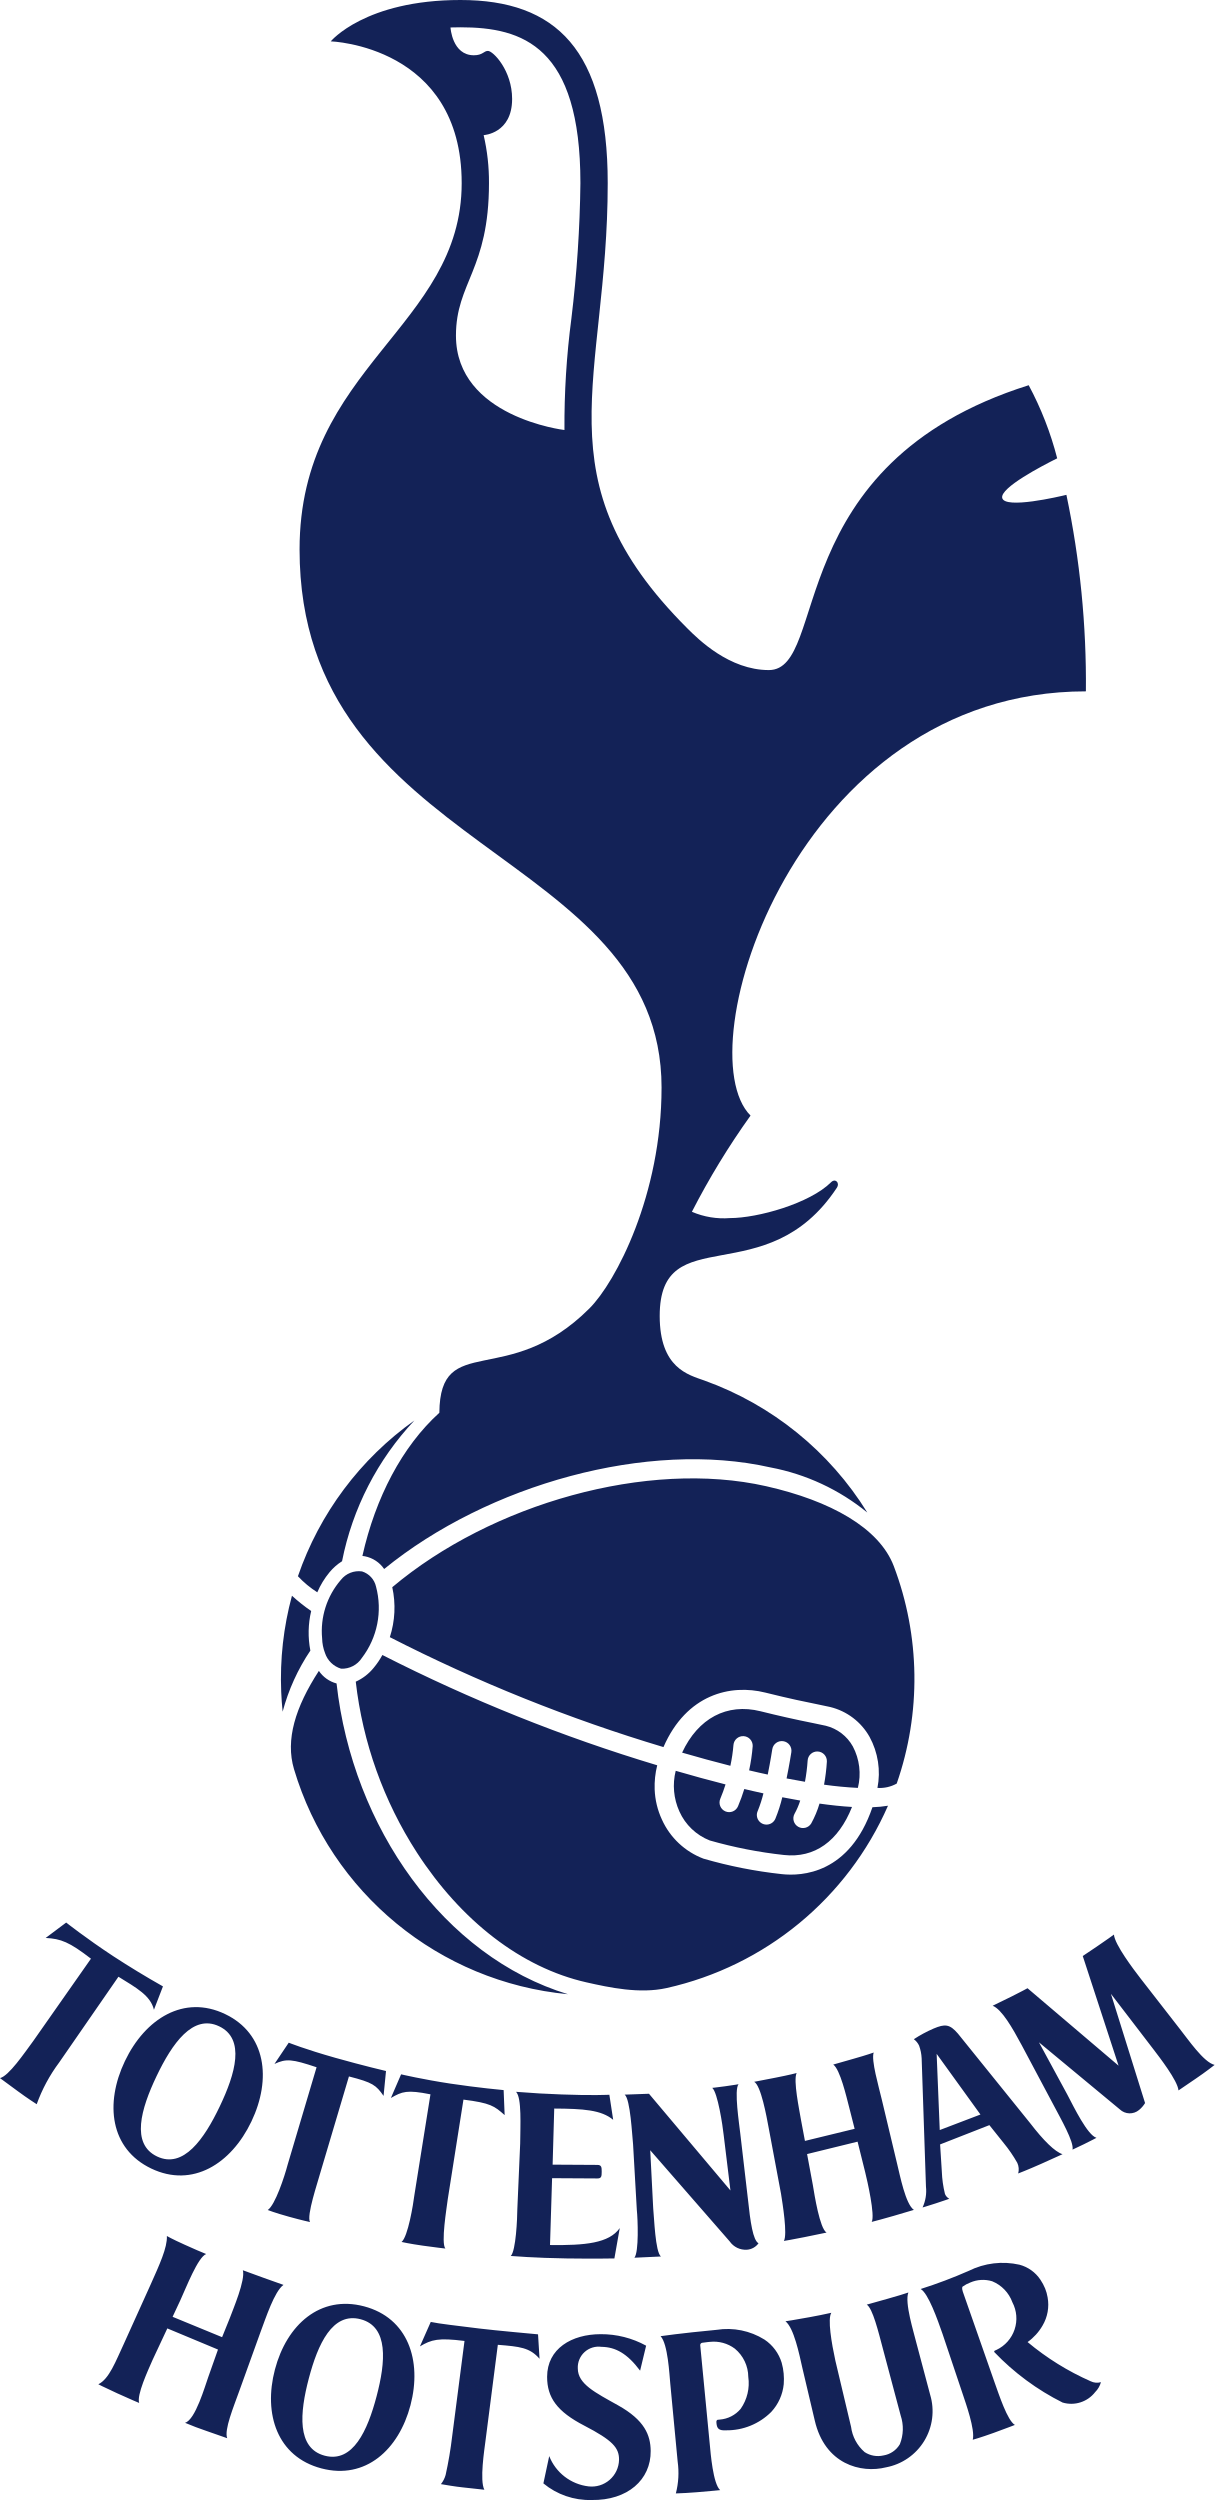
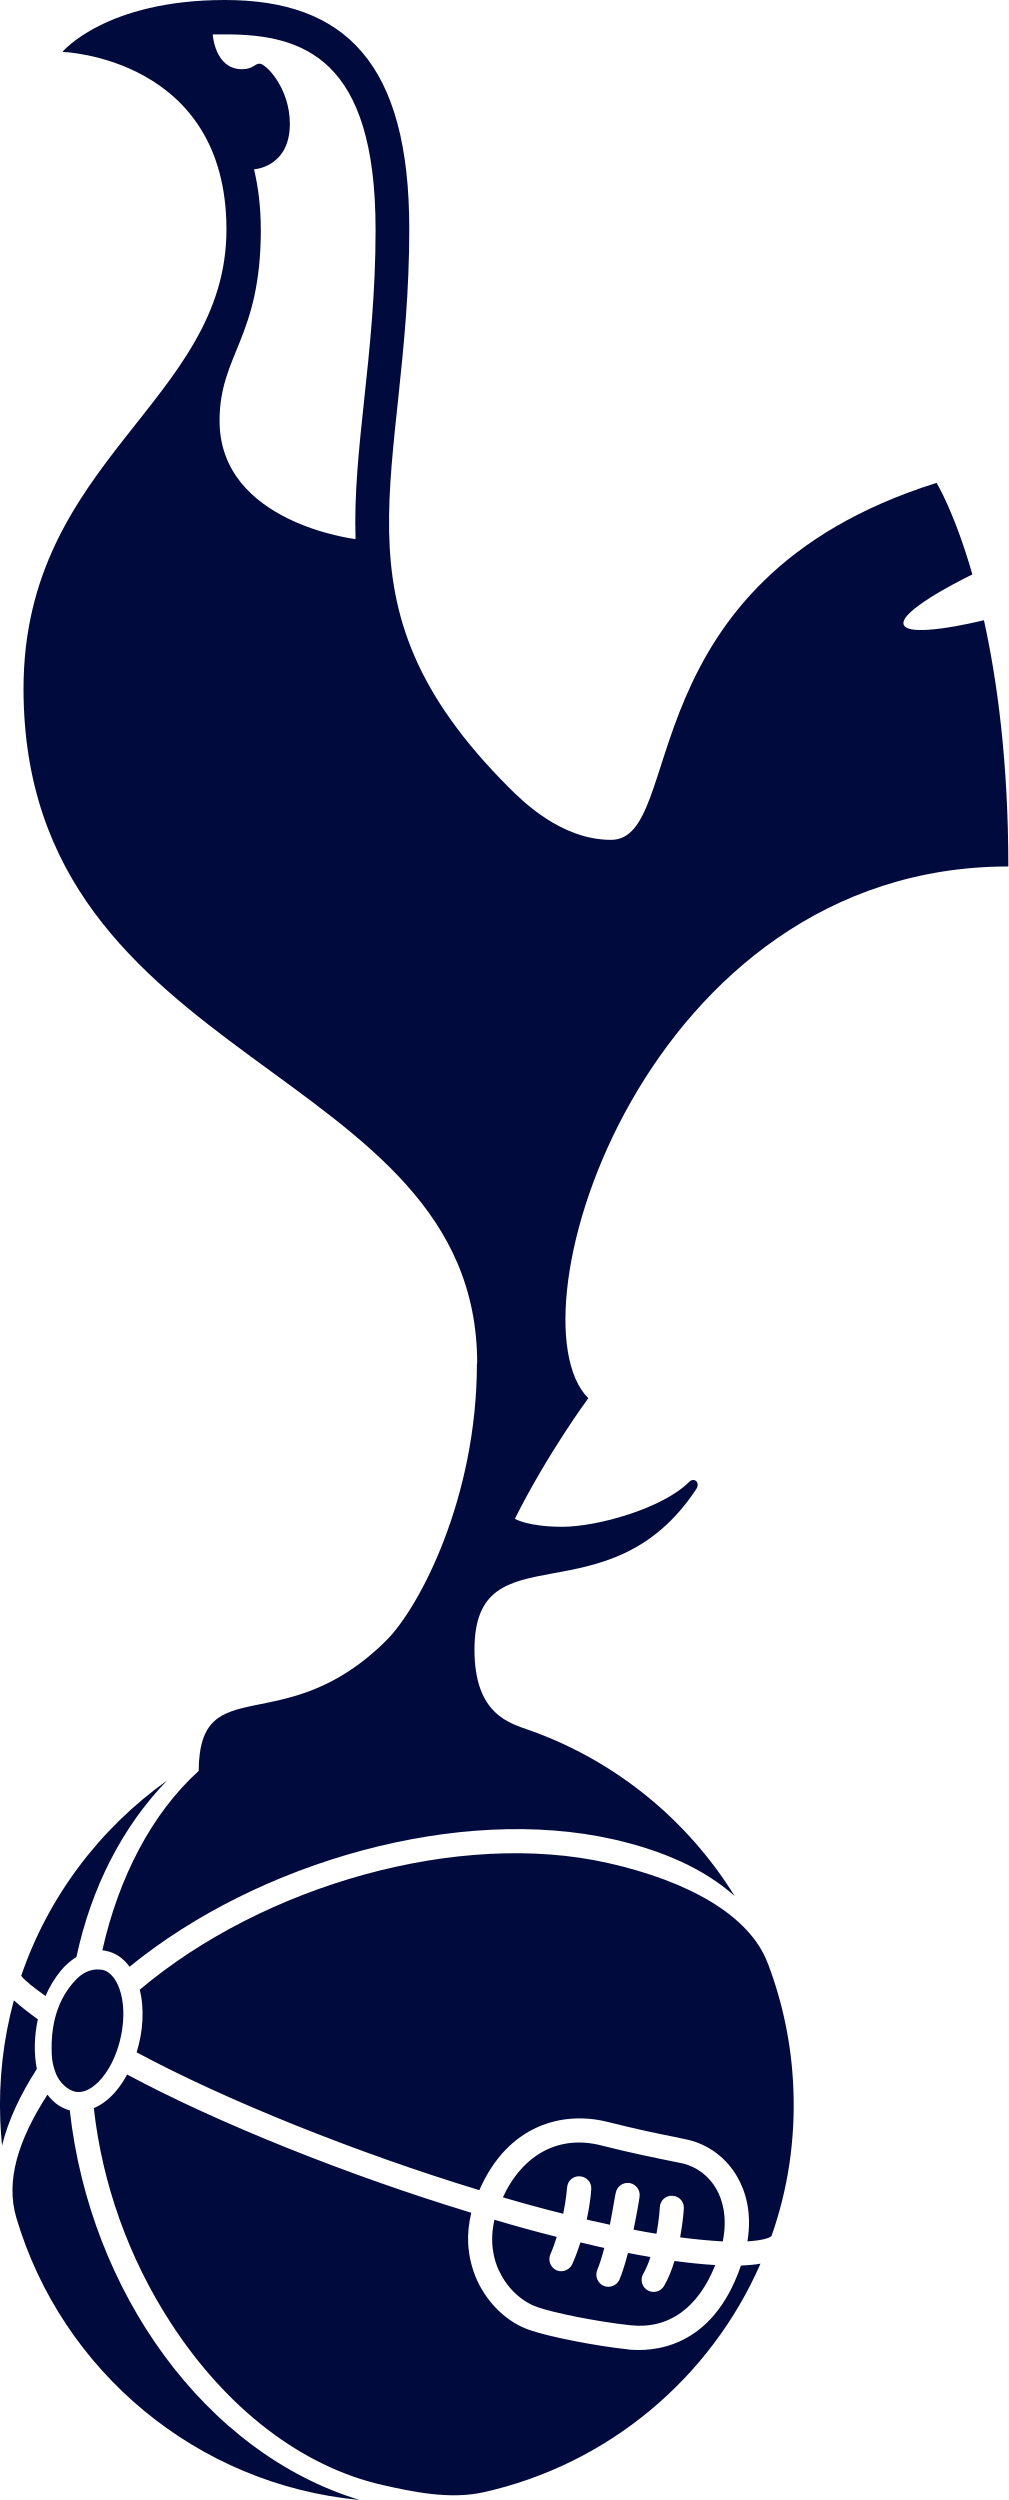
- <svg xmlns="http://www.w3.org/2000/svg" viewBox="0 0 114.63 235.94">
-   <path fill="#132257" d="M34.17 148.305a2.15 2.15 0 0 0-2.002.801 7.4 7.4 0 0 0-1.767 5.521v-.002a4.1 4.1 0 0 0 .273 1.384 2.29 2.29 0 0 0 1.52 1.476 2.22 2.22 0 0 0 1.958-1.016 7.78 7.78 0 0 0 1.335-6.733 1.95 1.95 0 0 0-1.317-1.431m46.792 20.43a5.5 5.5 0 0 0-.476-3.916 4.02 4.02 0 0 0-2.55-1.949l-1.153-.243a105 105 0 0 1-5.004-1.125c-3.175-.794-5.9.661-7.404 3.904 1.547.449 3.07.866 4.555 1.242a15 15 0 0 0 .291-1.971.91.91 0 0 1 1.816.106 17 17 0 0 1-.338 2.296q.442.104.877.204.447.101.88.193c.26-1.278.424-2.365.428-2.386a.91.91 0 0 1 1.8.273c-.015.087-.182 1.175-.45 2.479q.915.177 1.735.315a17 17 0 0 0 .252-1.994.909.909 0 0 1 1.816.087 18 18 0 0 1-.267 2.181 36 36 0 0 0 3.192.304m-16.843 2.223a5.23 5.23 0 0 0 2.866 2.738 42 42 0 0 0 6.998 1.37c2.884.319 5.14-1.287 6.427-4.533-.965-.055-2-.167-3.068-.317a9.4 9.4 0 0 1-.787 1.882.91.91 0 0 1-1.58-.9 7 7 0 0 0 .548-1.268 73 73 0 0 1-1.693-.312 14 14 0 0 1-.646 2.007.91.91 0 1 1-1.667-.728 12 12 0 0 0 .532-1.646l-.875-.195q-.461-.106-.93-.216a17 17 0 0 1-.593 1.628.908.908 0 1 1-1.673-.707c.193-.458.356-.915.495-1.354-1.532-.388-3.106-.82-4.702-1.285a5.84 5.84 0 0 0 .348 3.836m20.231-23.159c-1.375-3.608-5.976-6.164-12.039-7.536-11.203-2.534-25.924 1.651-35.29 9.53a9.03 9.03 0 0 1-.23 4.716 153 153 0 0 0 25.824 10.374c2.178-5.004 6.352-5.958 9.605-5.145 2.331.582 3.83.886 4.925 1.107l1.204.255a5.85 5.85 0 0 1 3.718 2.82 7.18 7.18 0 0 1 .743 4.817 3.3 3.3 0 0 0 1.818-.41 30.04 30.04 0 0 0-.278-20.528m-10.567 29.074a43.3 43.3 0 0 1-7.392-1.46 7.03 7.03 0 0 1-3.922-3.689 7.4 7.4 0 0 1-.684-2.836 8.2 8.2 0 0 1 .24-2.287 156 156 0 0 1-25.937-10.409 7.4 7.4 0 0 1-.824 1.215 4.64 4.64 0 0 1-1.689 1.303 37.6 37.6 0 0 0 5.768 16.124c4.173 6.445 9.857 10.862 15.998 12.251 2.177.492 5.023 1.104 7.567.54a29.93 29.93 0 0 0 20.897-17.208 11 11 0 0 1-1.467.142c-2.154 6.301-6.683 6.521-8.555 6.314m-43.838-26.597a7.7 7.7 0 0 1 1.154-1.893 5 5 0 0 1 1.182-1.04 27.06 27.06 0 0 1 6.83-13.287 30 30 0 0 0-10.994 14.703 9.4 9.4 0 0 0 1.828 1.517m-.578 1.765a17 17 0 0 1-1.813-1.442 29.9 29.9 0 0 0-1.015 9.061q.039.948.135 1.881a19.2 19.2 0 0 1 2.616-5.765 8.9 8.9 0 0 1 .077-3.735m2.395 6.837a2.92 2.92 0 0 1-1.668-1.186c-2.229 3.435-3.167 6.507-2.349 9.266a29.92 29.92 0 0 0 25.858 21.249c-11.684-3.548-20.329-15.721-21.84-29.329M46.148 17.282a19.5 19.5 0 0 0-.504-4.528s2.688-.141 2.688-3.414c0-2.696-1.799-4.536-2.282-4.536-.39 0-.485.412-1.328.412-2.055 0-2.206-2.624-2.206-2.624q.456-.016.938-.016c5.881 0 11.323 1.782 11.323 14.706a117 117 0 0 1-.852 12.784 77 77 0 0 0-.654 10.517s-10.24-1.206-10.24-8.91c0-5.002 3.117-6.219 3.117-14.391m16.287 85.37c0 10.114-4.314 18.338-6.807 20.831-7.722 7.723-14.095 2.099-14.164 9.849-3.504 3.174-6.025 8-7.262 13.512a2 2 0 0 1 .228.032 2.88 2.88 0 0 1 1.825 1.2c9.81-7.995 24.913-12.197 36.457-9.587a20.44 20.44 0 0 1 9.141 4.258 30 30 0 0 0-15.369-12.456c-1.522-.545-4.224-1.17-4.224-6.103 0-9.208 10.074-2.049 16.71-12.079.326-.493-.143-.927-.532-.538-2.008 2.007-6.938 3.387-9.547 3.387a7.6 7.6 0 0 1-3.593-.594 72 72 0 0 1 5.534-9.079c-6.16-6.162 4.21-40.038 31.65-40.038a86 86 0 0 0-1.839-18.546c-.653.158-5.823 1.378-6.059.29-.208-.962 3.808-3.05 5.19-3.736a30.8 30.8 0 0 0-2.69-6.9C73.564 43.766 78.29 63.239 72.56 63.239c-3.729 0-6.658-2.904-7.704-3.95-14.048-14.046-7.502-23.341-7.502-42.007C57.355 4.708 52.472 0 43.455 0c-9.019 0-12.239 3.903-12.239 3.903s12.356.4 12.356 13.379c0 13.586-15.3 17.336-15.3 34.572 0 28.692 34.164 28.154 34.164 50.798m-51.779 81.945a86 86 0 0 0 4.722 2.871l-.851 2.204c-.317-1.334-1.64-2.059-3.35-3.116l-5.593 8.09a15.2 15.2 0 0 0-2.121 3.941s-.917-.584-1.756-1.208A223 223 0 0 0 0 196.123c.834-.205 2.274-2.328 3.141-3.504l5.443-7.766c-2.039-1.574-2.835-1.883-4.275-1.957l1.937-1.453s1.862 1.472 4.411 3.154m10.028 6.639c-2.484-1.184-4.44 1.621-5.912 4.706s-2.436 6.39.048 7.576c2.485 1.184 4.449-1.642 5.92-4.726 1.475-3.084 2.428-6.368-.056-7.556m-6.408 13.423c-3.886-1.856-4.4-6.135-2.488-10.142 1.922-4.025 5.584-6.288 9.45-4.44 3.867 1.844 4.41 6.114 2.488 10.141-1.912 4.005-5.565 6.296-9.45 4.441m17.386-10.446c2.627.742 4.766 1.24 4.766 1.24l-.23 2.35c-.703-1.016-1.025-1.265-3.268-1.837l-2.717 9.144c-.22.836-1.305 4.001-.957 4.597 0 0-.756-.16-1.975-.498-1.37-.38-2.013-.637-2.013-.637.7-.463 1.587-3.17 1.875-4.27l2.733-9.203c-2.323-.774-2.863-.829-3.974-.312l1.347-2.006s1.517.613 4.413 1.432m10.839 2.429c2.59.391 5.029.613 5.029.613l.095 2.36c-.965-.86-1.33-1.14-3.887-1.462l-1.48 9.39c-.104.857-.655 4.122-.228 4.665 0 0-.896-.098-2.135-.273s-2-.348-2-.348c.605-.474 1.107-3.567 1.212-4.426l1.517-9.507c-2.215-.442-2.671-.27-3.734.345l.963-2.232s2.07.486 4.648.875m9.602 8.926-.196 6.309c3.307.043 5.573-.165 6.582-1.6l-.506 2.865s-1.832.039-4.514 0c-2.952-.042-5.265-.233-5.265-.233.49-.487.613-3.56.619-4.427l.269-6.191c.01-1.65.162-4.313-.391-4.874 2.396.166 2.09.163 4.292.249 2.88.114 4.515.028 4.515.028l.36 2.366c-1.125-.938-2.81-1.046-5.563-1.063l-.152 5.294 4.228.025c.382.004.407.217.404.64-.004.418-.01.642-.412.637Zm18.473 1.9c.244 2.296.485 3.945 1.008 4.246a1.48 1.48 0 0 1-1.097.607 1.84 1.84 0 0 1-1.624-.788l-7.498-8.601.28 5.47c.093.862.19 4.124.728 4.557l-2.5.115c.435-.537.319-3.645.227-4.506l-.353-6.177c-.093-.861-.253-4.275-.792-4.708l2.292-.083 7.688 9.128-.641-5.253c-.091-.862-.56-3.993-1.076-4.43 0 0 .275-.024 1.208-.15.932-.127 1.272-.195 1.272-.195-.434.539.069 3.748.16 4.61Zm14.09-3.255c.265 1.067.793 3.811 1.58 4.348 0 0-1.189.342-1.91.565-.647.2-2.07.567-2.07.567.336-.592-.413-3.883-.619-4.706l-.713-2.865-4.766 1.17.542 2.913c.156.942.653 4.111 1.295 4.497 0 0-.665.14-2.055.423-1.165.238-1.972.366-1.972.366.355-.592-.123-3.53-.272-4.468l-1.154-6.159c-.21-1.148-.74-4.053-1.376-4.392l1.977-.382c1.362-.265 2.028-.445 2.028-.445-.334.69.257 3.475.418 4.452l.367 1.954 4.69-1.142-.508-1.998c-.275-1.056-.858-3.596-1.51-4.067 0 0 .645-.187 1.95-.556s1.868-.579 1.868-.579c-.26.703.466 3.176.766 4.451Zm7.863-4.653-4.133-5.725.292 7.19Zm.844 1.001-4.651 1.821.162 2.553a10.4 10.4 0 0 0 .297 2.123.9.9 0 0 0 .407.454s-.483.176-1.282.435c-.798.26-1.238.385-1.238.385a3.74 3.74 0 0 0 .32-1.967l-.407-12.106a4.1 4.1 0 0 0-.24-1.199 1.6 1.6 0 0 0-.497-.609 12.3 12.3 0 0 1 1.865-1.004c1.069-.45 1.517-.43 2.296.478l6.824 8.461c1.24 1.615 2.335 2.702 3.049 2.918 0 0-.697.323-2.006.906-1.313.583-2.18.913-2.18.913a1.47 1.47 0 0 0-.084-1 13 13 0 0 0-1.287-1.874Zm19.483-4.389c-.936.631-1.636 1.114-1.636 1.114-.07-.92-1.846-3.197-2.369-3.886l-4.007-5.229 3.222 10.307a2.6 2.6 0 0 1-.565.651 1.364 1.364 0 0 1-1.82-.056l-7.63-6.327 2.67 4.92c.653 1.246 1.912 3.838 2.758 4.093 0 0-.524.282-1.19.606-.664.32-1.068.507-1.068.507.147-.723-1.091-2.875-1.814-4.25l-2.974-5.59c-.9-1.683-1.893-3.396-2.75-3.738.663-.32.862-.42 1.807-.884.787-.389 1.481-.77 1.481-.77l8.594 7.31-3.38-10.349s.453-.307 1.31-.88c.858-.574 1.633-1.144 1.633-1.144.063.927 1.85 3.285 2.502 4.13l3.702 4.761c.785.978 2.251 3.158 3.297 3.41 0 0-.838.663-1.773 1.294M24.93 214.99c.795.291 1.823.648 1.823.648-.865.627-1.662 3.123-2.176 4.478l-1.995 5.536c-.535 1.502-1.445 3.68-1.14 4.456 0 0-1.098-.379-1.987-.695-.759-.27-1.19-.416-1.996-.759.98-.258 1.902-3.512 2.2-4.33l.914-2.583-4.782-1.995-1.383 2.955c-.45 1.027-1.527 3.35-1.272 4.08 0 0-.843-.346-2.08-.914-1.457-.67-1.775-.85-1.775-.85 1.027-.504 1.633-2.159 2.415-3.833l2.502-5.539c.845-1.894 1.608-3.538 1.551-4.62 0 0 .446.267 1.676.82.98.441 1.48.66 2.03.88-.779.311-1.86 3.106-2.434 4.36l-.732 1.566 4.672 1.922.717-1.775c.334-.905 1.492-3.612 1.243-4.54 0 0 .96.348 2.008.732m9.105 3.891c-2.662-.701-4.038 2.352-4.89 5.587s-1.16 6.59 1.503 7.291c2.661.701 4.043-2.374 4.894-5.607.853-3.236 1.157-6.571-1.507-7.271m-3.703 14.076c-4.165-1.096-5.49-5.128-4.385-9.331 1.111-4.223 4.265-7.053 8.41-5.964 4.141 1.091 5.494 5.108 4.384 9.331-1.105 4.202-4.244 7.06-8.409 5.964m11.281 1.486a2.4 2.4 0 0 0 .445-.87 36 36 0 0 0 .614-3.627l1.167-9.017c-2.486-.31-3.116-.132-4.206.514l1.021-2.308c.776.171 2.49.357 4.575.62 1.393.175 5.55.55 5.55.55l.142 2.308c-.917-1.062-1.868-1.155-3.937-1.319l-1.163 9.047c-.104.841-.567 3.764-.108 4.63-.499-.058-1.328-.15-2.02-.22-.719-.073-1.666-.238-2.08-.308m19.797-3.133c.027 2.716-2.18 4.682-5.574 4.631a6.84 6.84 0 0 1-4.552-1.568l.55-2.576a4.56 4.56 0 0 0 3.709 2.858 2.58 2.58 0 0 0 2.88-2.5c.018-1.152-.616-1.847-3.283-3.235-2.554-1.32-3.505-2.636-3.505-4.6 0-2.67 2.325-4.028 5.055-4.03a8.8 8.8 0 0 1 4.29 1.086l-.568 2.358c-1.218-1.625-2.32-2.23-3.65-2.249a1.962 1.962 0 0 0-2.231 2.043c.01 1.465 1.624 2.26 3.802 3.478 2.503 1.4 3.06 2.804 3.077 4.304m12.365-8.313a5.5 5.5 0 0 1 .185 1.008 6 6 0 0 1 .007 1.004 4.5 4.5 0 0 1-1.18 2.62 5.92 5.92 0 0 1-4.25 1.734c-.704.043-.873-.173-.92-.678l-.005-.11s-.015-.197.14-.207l.175-.017a2.86 2.86 0 0 0 1.977-1.016 4.22 4.22 0 0 0 .718-3.014 3.5 3.5 0 0 0-1.27-2.665 3.32 3.32 0 0 0-2.354-.64s-.338.027-.712.084a.216.216 0 0 0-.2.236l.901 9.351c.08.823.303 3.722.98 4.321 0 0-.768.081-2.218.2a42 42 0 0 1-1.964.112 7.7 7.7 0 0 0 .17-3.014l-.699-7.374c-.08-.844-.224-3.738-.913-4.453 0 0 1.851-.274 5.278-.597a6.6 6.6 0 0 1 4.525.916 4.04 4.04 0 0 1 1.63 2.2m14.011 3.014a5.39 5.39 0 0 1-4.16 6.844c-2.37.592-5.783-.277-6.736-4.436l-1.158-4.908c-.307-1.373-.806-3.807-1.603-4.44 0 0 .889-.127 2.285-.388a48 48 0 0 0 2.043-.413c-.366.576.018 2.849.382 4.52l1.48 6.241a3.8 3.8 0 0 0 1.28 2.387 2.3 2.3 0 0 0 1.77.317 2.2 2.2 0 0 0 1.557-1.062 3.94 3.94 0 0 0 .077-2.706l-1.662-6.24c-.455-1.717-.978-3.867-1.54-4.227 0 0 .677-.184 1.96-.55.97-.278 1.549-.447 1.969-.594-.382.939.532 3.818.724 4.644Zm15.144-1.279a1.35 1.35 0 0 0 .973.086 2.1 2.1 0 0 1-.544.935 2.86 2.86 0 0 1-3.077.988 23.4 23.4 0 0 1-6.445-4.763.105.105 0 0 1 .06-.142l.144-.063a3.28 3.28 0 0 0 1.504-4.494 3.4 3.4 0 0 0-1.905-1.983 3 3 0 0 0-2.062.114 3.2 3.2 0 0 0-.731.39s-.112.092.019.477l2.97 8.482c.45 1.25 1.235 3.683 1.945 4.095 0 0-.802.316-2.018.756-1.22.44-1.96.643-1.96.643.248-.946-.688-3.522-.923-4.245l-1.923-5.732c-.48-1.379-1.355-3.857-2.07-4.25a45 45 0 0 0 4.554-1.719 7.18 7.18 0 0 1 4.768-.575 3.42 3.42 0 0 1 1.982 1.42 4.7 4.7 0 0 1 .444.826 4 4 0 0 1 .235.84 3.87 3.87 0 0 1-.475 2.654 4.95 4.95 0 0 1-1.415 1.562 25 25 0 0 0 5.95 3.698" data-source="https://football-logos.cc" />
+ <svg xmlns="http://www.w3.org/2000/svg" fill="#000a3c" viewBox="0 0 121.01 300.01">
+   <defs>
+     <path d="M83 86L71 73L2 4L186 121L12 239L179 52Z" />
+   </defs>
+   <path d="M57.232 163.61c0 16.135-6.874 29.235-10.841 33.215-12.286 12.295-22.459 3.335-22.549 15.695-5.596 5.055-9.598 12.765-11.561 21.525.12 0 .23.03.37.055 1.159.21 2.143.875 2.897 1.915 15.619-12.73 39.686-19.435 58.057-15.29 5.86 1.335 10.807 3.48 14.544 6.79-5.65-9.135-14.284-16.19-24.491-19.84-2.439-.865-6.72-1.86-6.72-9.71 0-14.68 16.053-3.28 26.61-19.26.525-.785-.23-1.475-.84-.875-3.192 3.195-11.036 5.39-15.213 5.39s-5.706-.96-5.706-.96c3.912-7.83 8.808-14.47 8.808-14.47-9.827-9.835 6.7-63.81 50.408-63.81 0-12.535-1.334-22.3-2.928-29.555-1.039.265-9.278 2.21-9.653.46-.314-1.54 6.056-4.88 8.264-5.95-2.143-7.48-4.297-10.99-4.297-10.99-37.477 11.8-29.947 42.84-39.07 42.84-5.946 0-10.613-4.635-12.261-6.29-22.374-22.39-11.947-37.22-11.947-66.95C49.144 7.505 41.34 0 27 0S7.49 6.225 7.49 6.225s19.685.635 19.685 21.315S2.823 55.155 2.823 82.655c0 45.74 54.44 44.875 54.44 80.96M31.296 27.54c0-2.67-.295-5.04-.81-7.22 0 0 4.297-.23 4.297-5.46 0-4.3-2.873-7.22-3.627-7.22-.61 0-.785.665-2.119.665-3.277 0-3.507-4.18-3.507-4.18h1.509c9.368 0 18.032 2.845 18.032 23.44 0 7.625-.72 14.385-1.364 20.365-.635 5.915-1.215 11.395-1.04 16.765 0 0-16.318-1.915-16.318-14.205 0-7.975 4.952-9.92 4.952-22.945v-.01zM8.364 253.245c-1.04-.265-1.969-.93-2.668-1.88-3.543 5.48-5.036 10.38-3.737 14.765 5.455 18.45 21.703 32.055 41.194 33.875-18.611-5.655-32.371-25.06-34.78-46.755h-.01zM4.562 242.34c-1.16-.84-2.174-1.63-2.898-2.295a48 48  720  0 0-1.629 14.45c.035 1.015.12 2 .21 2.985.72-2.965 2.143-6.035 4.177-9.2-.37-1.86-.315-3.95.12-5.95m.929-2.815a12.6 12.6  1800  0 1 1.824-3.02 7.6 7.6  4320  0 1 1.878-1.65c1.769-8.27 5.476-15.605 10.877-21.175-8.054 5.74-14.264 13.925-17.507 23.44.435.58 1.594 1.475 2.898 2.405m69.878 42.415c-4.032-.435-9.423-1.51-11.771-2.32-2.633-.895-4.952-3.105-6.26-5.885a12.3 12.3  3960  0 1-1.105-4.53c-.055-1.105.055-2.32.37-3.655-14.79-4.495-30.437-10.76-41.3-16.59-.37.7-.809 1.365-1.298 1.945-.81.985-1.74 1.685-2.698 2.09 1.014 9.08 4.177 17.96 9.193 25.705 6.635 10.27 15.703 17.315 25.476 19.525 3.477.785 7.999 1.77 12.056.875 15.039-3.335 27.3-13.75 33.28-27.44-.7.12-1.509.195-2.348.23-3.423 10.04-10.632 10.38-13.62 10.06m16.832-46.36c-2.173-5.74-9.507-9.835-19.16-12.01-17.857-4.035-41.3 2.635-56.198 15.205.58 2.295.404 5.02-.37 7.515 10.752 5.775 26.37 12.04 41.124 16.54 3.478-7.975 10.123-9.485 15.299-8.215 3.707.93 6.085 1.42 7.859 1.77l1.914.405c2.458.58 4.631 2.21 5.91 4.495.93 1.63 1.769 4.18 1.19 7.69 1.823-.12 2.697-.405 2.897-.665 1.944-5.515 2.873-11.485 2.613-17.695a47.4 47.4  2880  0 0-3.072-15.03h-.01zm-32.23 36.925c1.124 2.44 3.102 3.86 4.581 4.355 1.914.67 6.95 1.72 11.127 2.175 4.611.525 8.174-2.055 10.232-7.22-1.539-.085-3.192-.265-4.896-.49-.315 1.05-.72 2.09-1.244 2.985a1.45 1.45  3600  0 1-1.969.545 1.45 1.45  360  0 1-.544-1.97c.35-.61.634-1.3.874-2.035-.894-.14-1.794-.315-2.698-.49-.315 1.215-.664 2.35-1.014 3.195a1.476 1.476  4680  0 1-1.914.755 1.48 1.48  5400  0 1-.754-1.915c.294-.7.58-1.63.84-2.635-.46-.085-.93-.21-1.39-.315-.49-.12-.984-.23-1.474-.35a24 24  5760  0 1-.964 2.58 1.48 1.48  3600  0 1-1.879.785 1.48 1.48  4320  0 1-.784-1.88c.315-.72.58-1.455.784-2.145-2.438-.615-4.951-1.3-7.474-2.055-.615 2.67-.09 4.76.544 6.125m26.86-3.545c.58-2.93-.054-4.985-.754-6.235-.894-1.595-2.373-2.7-4.057-3.105l-1.824-.37c-1.683-.35-4.206-.84-7.969-1.795-5.036-1.28-9.388 1.05-11.79 6.235 2.457.72 4.896 1.39 7.244 1.97.37-1.825.46-3.13.46-3.13.054-.81.719-1.42 1.538-1.365.81.055 1.42.72 1.364 1.53 0 .12-.085 1.565-.544 3.655.46.12.929.23 1.389.315.46.12.959.195 1.389.315.404-2.035.664-3.775.7-3.795a1.46 1.46 0 0 1 1.648-1.215c.784.12 1.334.875 1.214 1.65 0 .14-.295 1.88-.72 3.95.965.195 1.88.35 2.753.49.32-1.74.405-3.16.405-3.195.035-.81.72-1.42 1.509-1.365.81.035 1.419.72 1.364 1.51 0 .12-.09 1.595-.44 3.48a71 71 0 0 0 5.072.49m-74.48-32.59c-.635-.12-1.914-.12-3.193 1.28-2.033 2.175-2.963 5.16-2.808 8.795.035.93.175 1.455.44 2.21.46 1.335 1.594 2.2 2.438 2.35.985.175 2.089-.405 3.128-1.63 2.263-2.67 3.248-7.6 2.118-10.73-.46-1.3-1.214-2.12-2.088-2.295" data-source="https://football-logos.cc" />
</svg>
